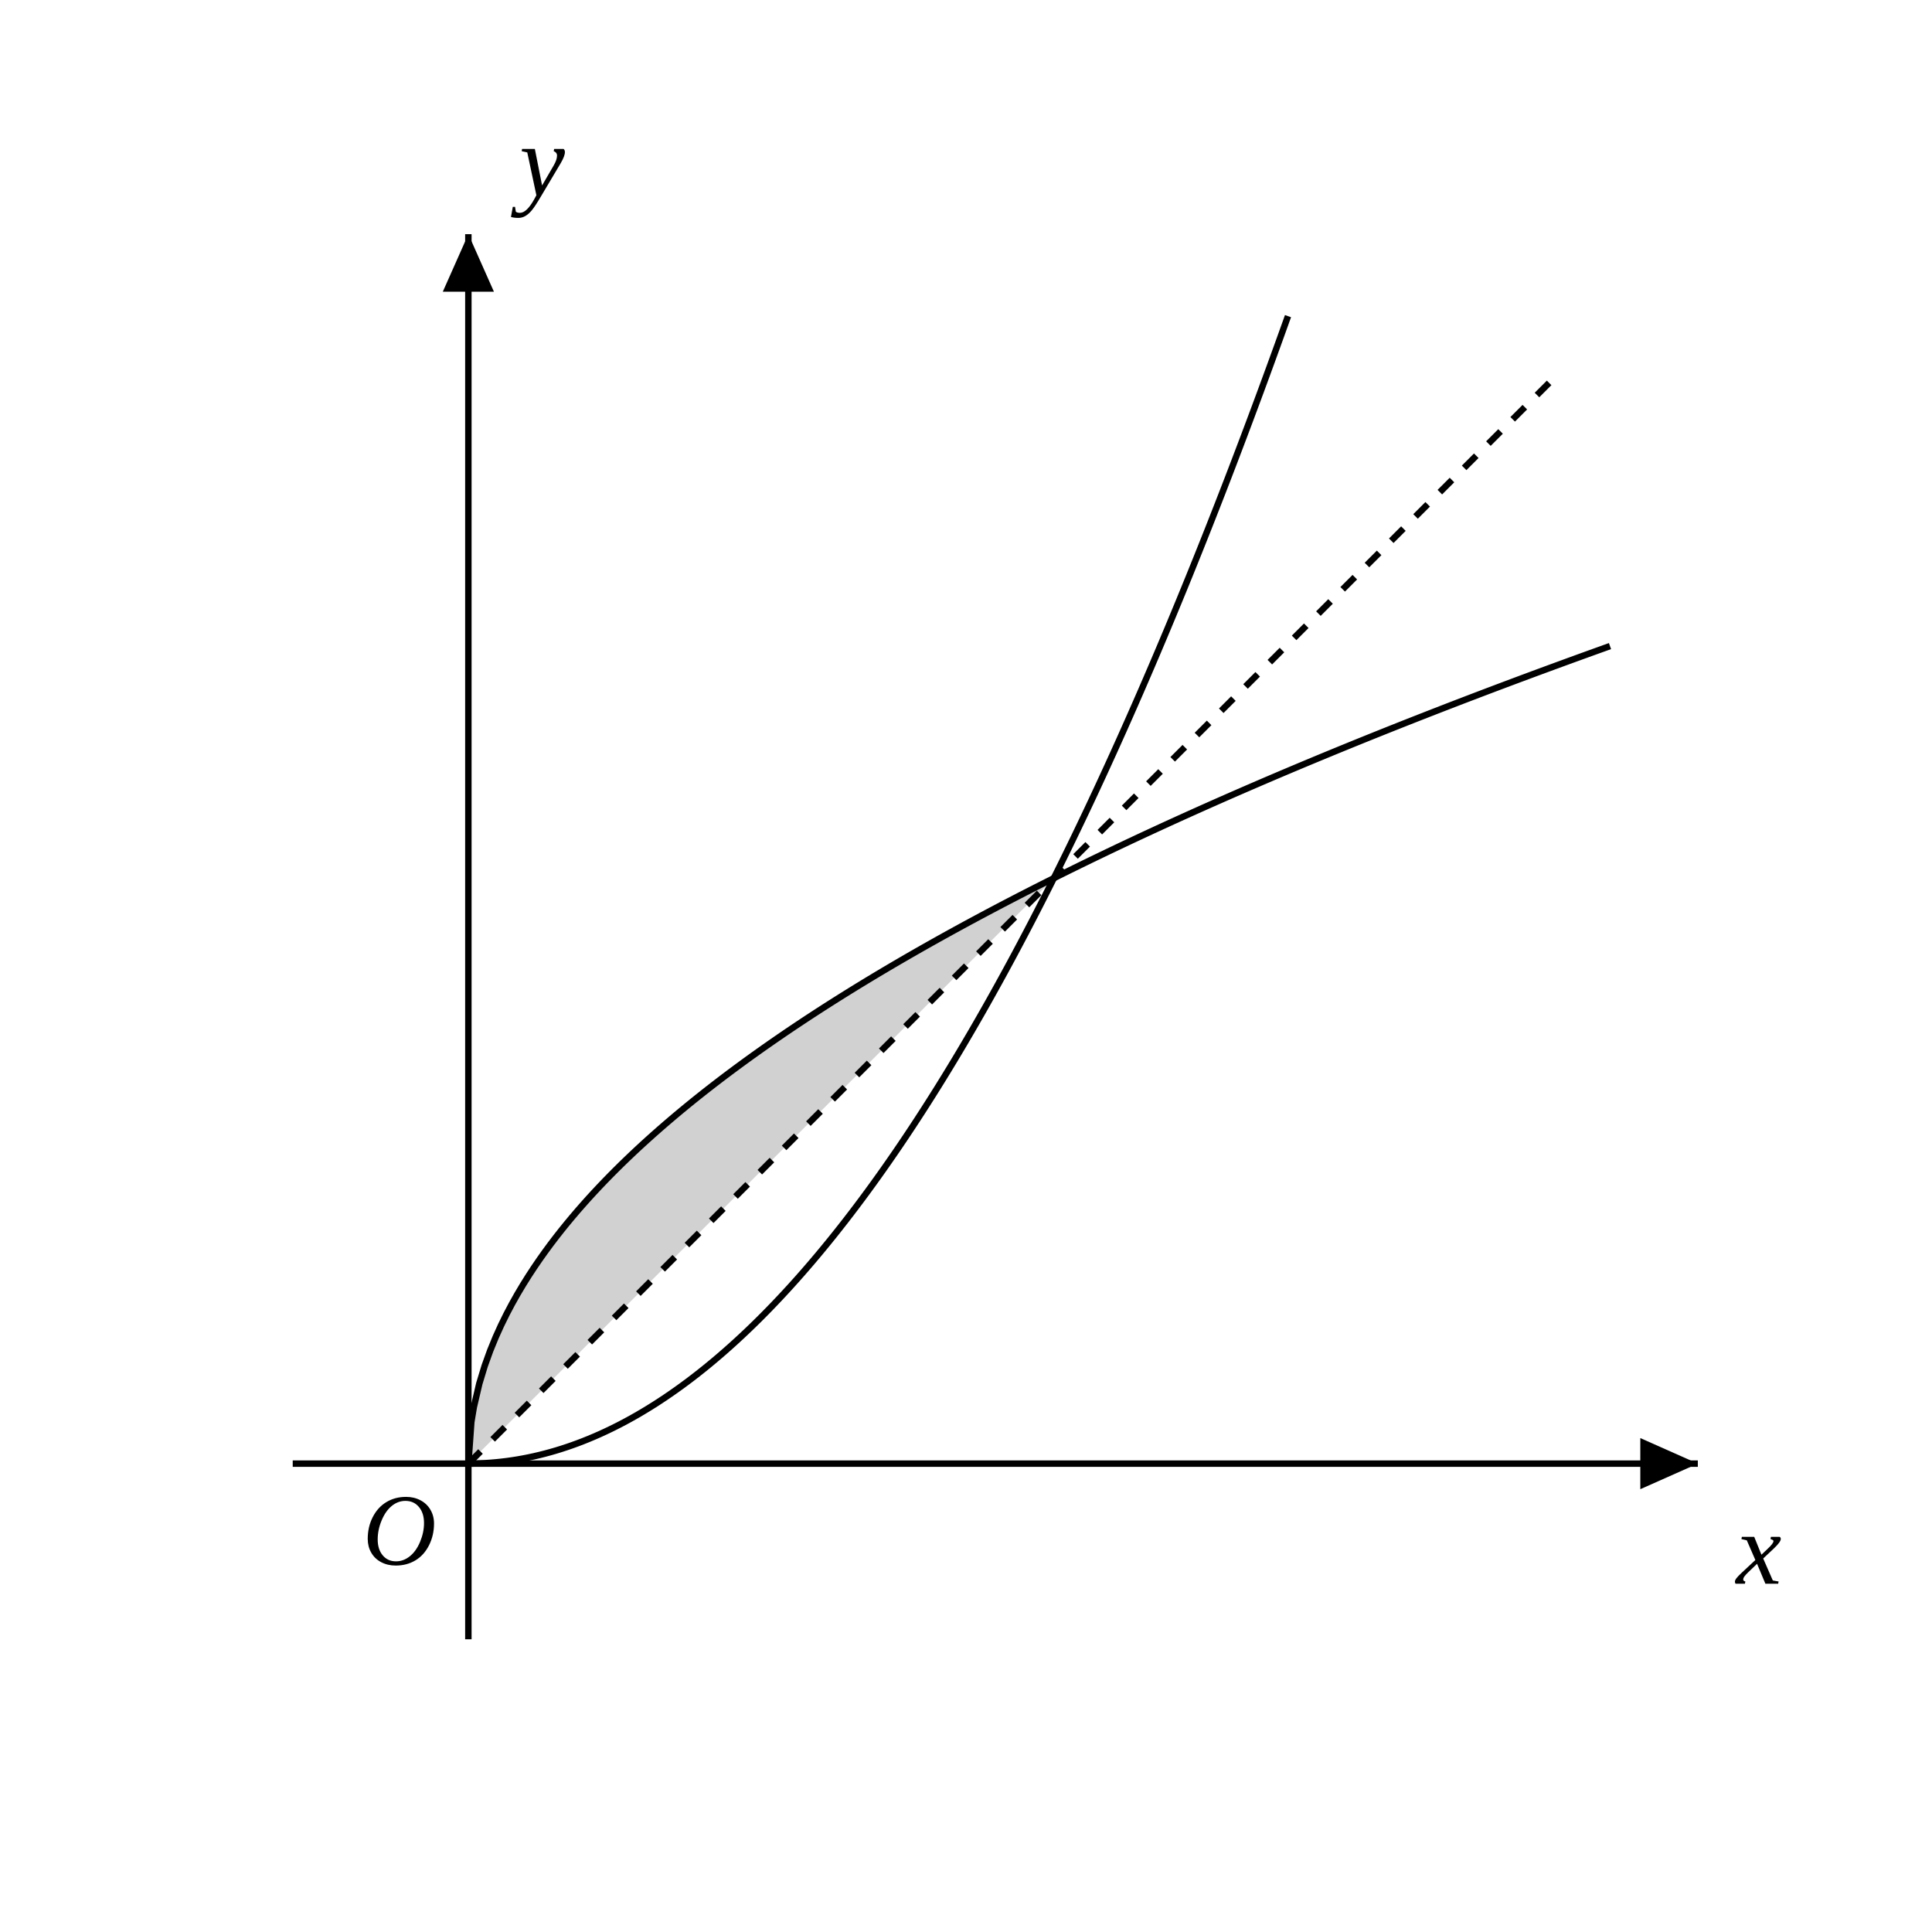
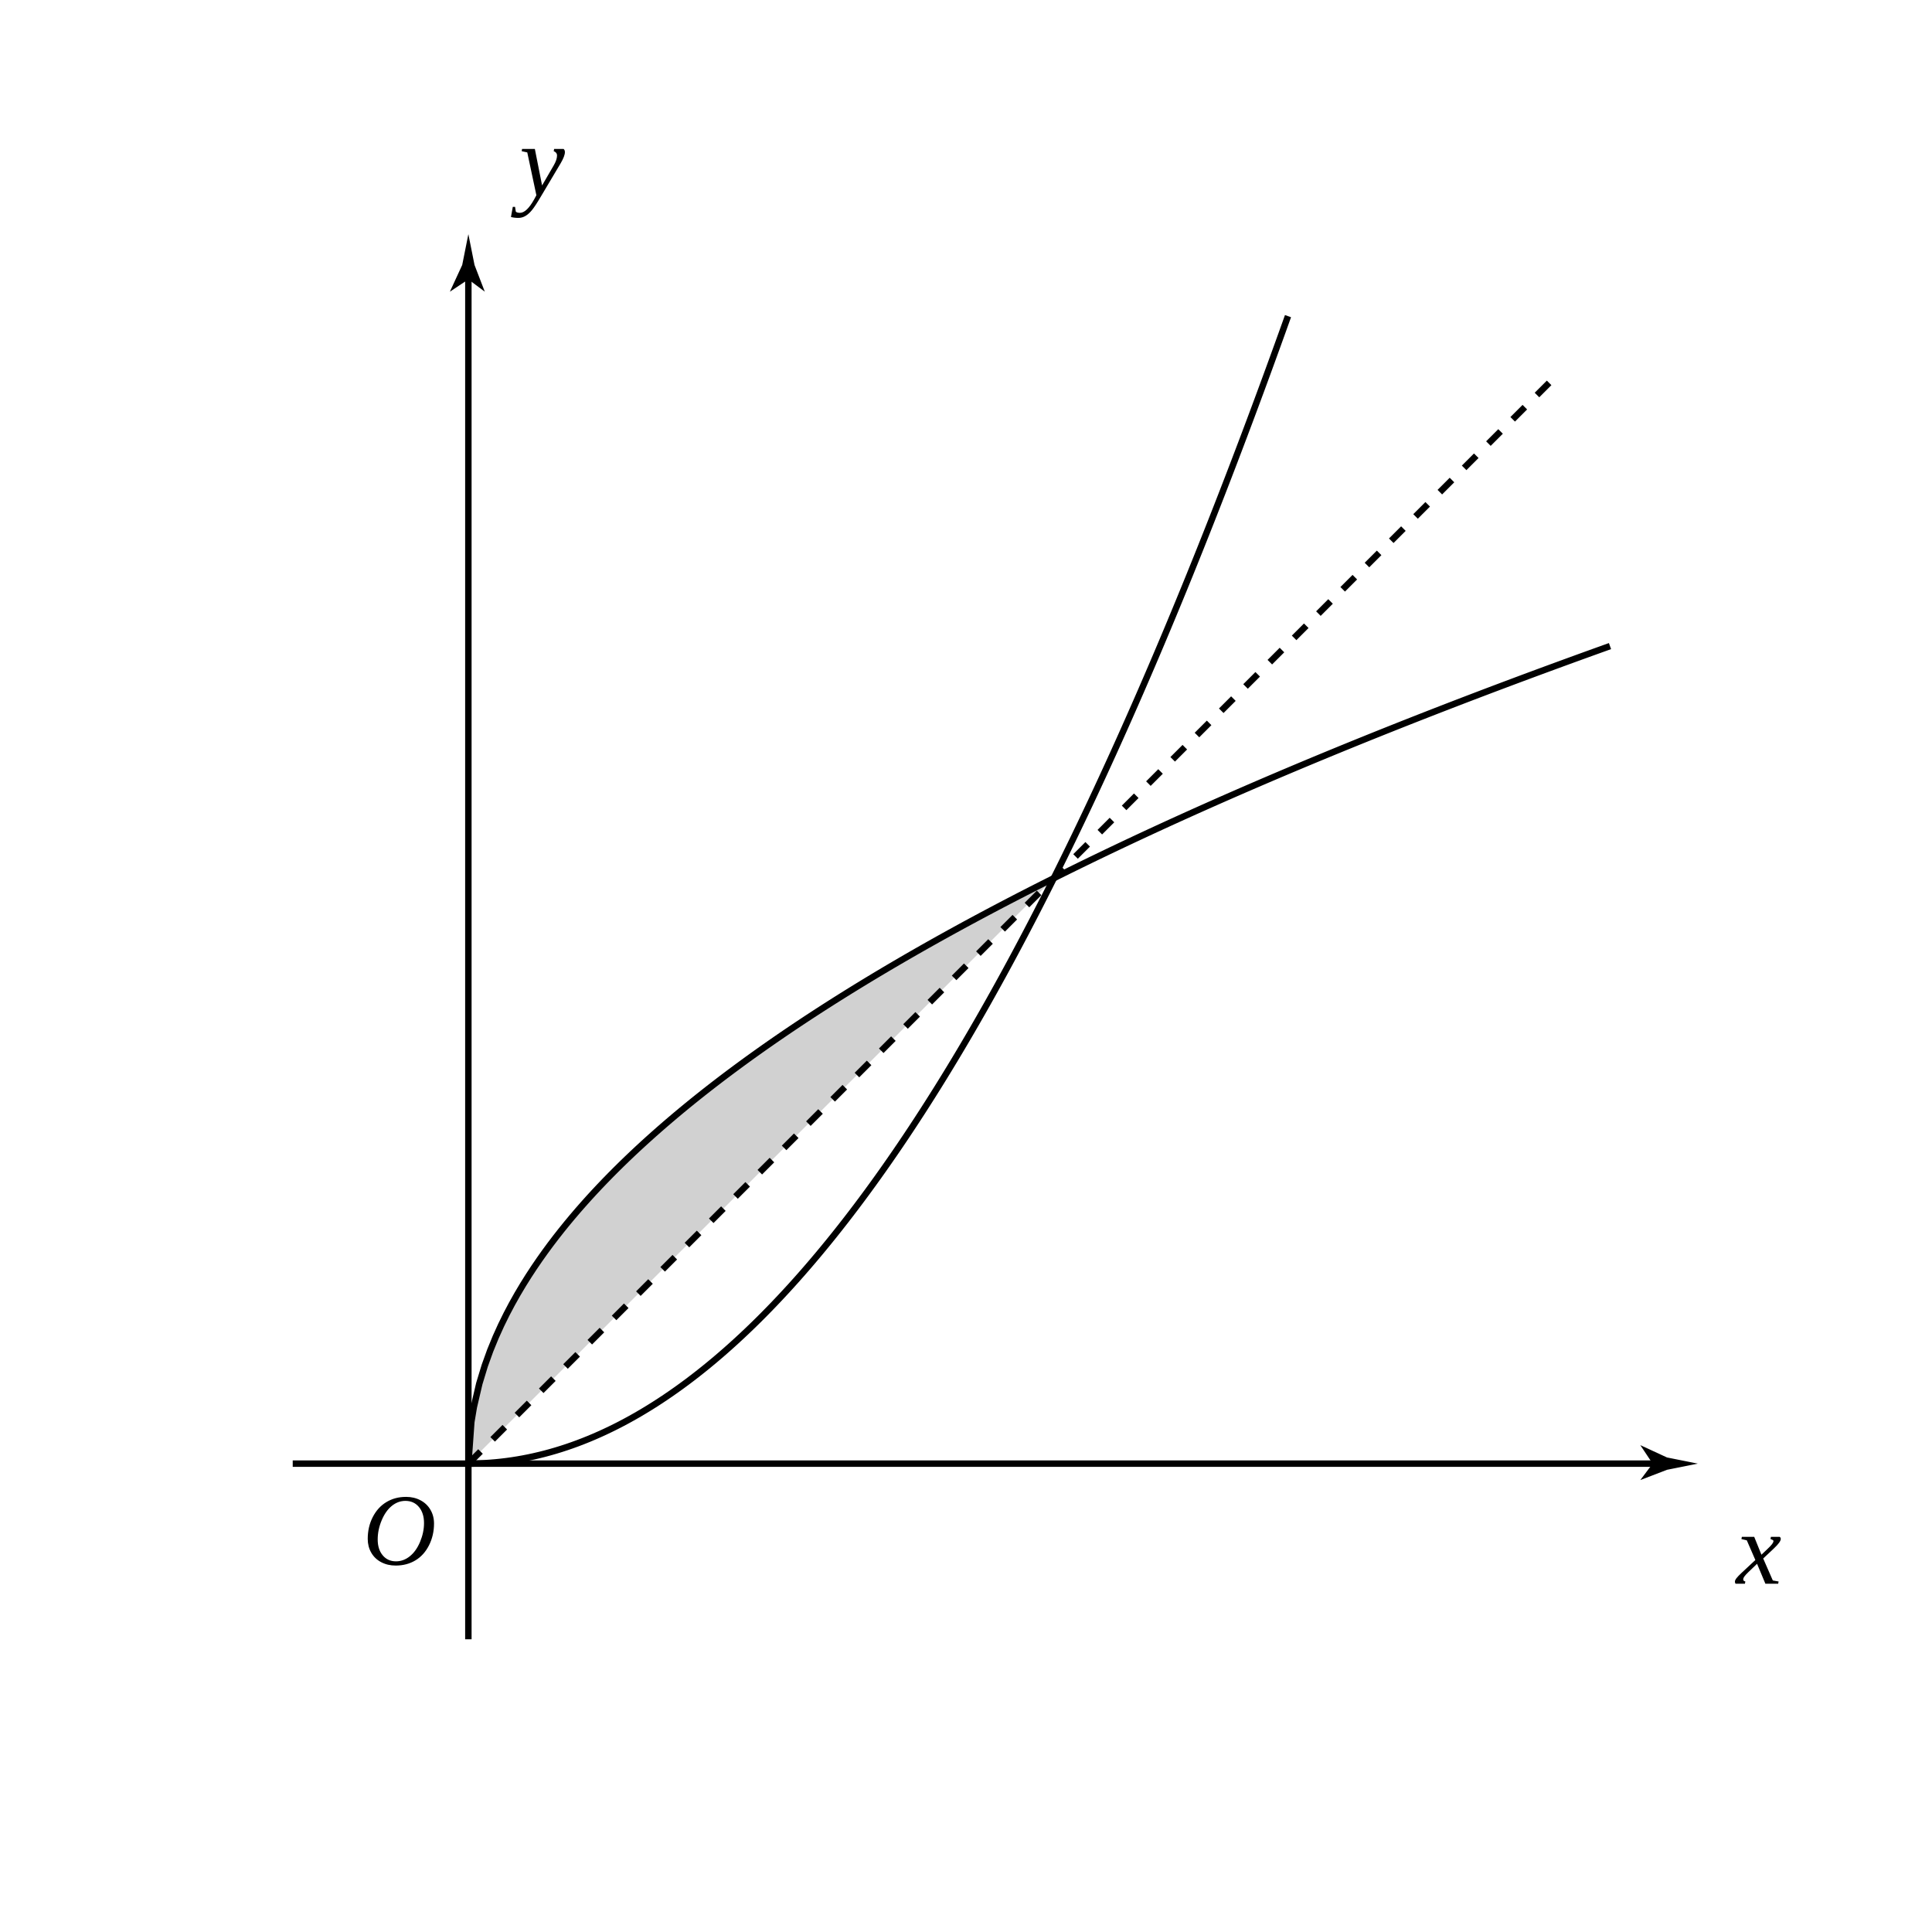
<svg xmlns="http://www.w3.org/2000/svg" width="60mm" height="60mm" viewBox="0 0 709 709">
  <rect x="0" y="0" width="709" height="709" fill="#ffffff" />
  <path d="M 386.726 322.274 L 386.727 322.273 L 386.266 322.504 L 384.629 323.324 L 382.993 324.148 L 381.356 324.975 L 379.72 325.806 L 378.083 326.639 L 376.446 327.476 L 374.81 328.316 L 373.173 329.16 L 371.537 330.007 L 369.9 330.858 L 368.264 331.712 L 366.627 332.57 L 364.991 333.431 L 363.354 334.296 L 361.718 335.164 L 360.081 336.037 L 358.444 336.913 L 356.808 337.793 L 355.171 338.677 L 353.535 339.565 L 351.898 340.457 L 350.262 341.353 L 348.625 342.253 L 346.989 343.157 L 345.352 344.066 L 343.716 344.978 L 342.079 345.895 L 340.443 346.817 L 338.806 347.743 L 337.169 348.674 L 335.533 349.609 L 333.896 350.549 L 332.26 351.494 L 330.623 352.443 L 328.987 353.397 L 327.35 354.357 L 325.714 355.321 L 324.077 356.291 L 322.441 357.266 L 320.804 358.246 L 319.167 359.231 L 317.531 360.223 L 315.894 361.219 L 314.258 362.221 L 312.621 363.23 L 310.985 364.243 L 309.348 365.263 L 307.712 366.289 L 306.075 367.322 L 304.439 368.36 L 302.802 369.405 L 301.166 370.457 L 299.529 371.515 L 297.892 372.58 L 296.256 373.652 L 294.619 374.731 L 292.983 375.817 L 291.346 376.911 L 289.71 378.012 L 288.073 379.121 L 286.437 380.237 L 284.8 381.362 L 283.164 382.495 L 281.527 383.636 L 279.891 384.786 L 278.254 385.944 L 276.617 387.111 L 274.981 388.288 L 273.344 389.474 L 271.708 390.669 L 270.071 391.875 L 268.435 393.09 L 266.798 394.316 L 265.162 395.553 L 263.525 396.8 L 261.889 398.058 L 260.252 399.328 L 258.615 400.61 L 256.979 401.904 L 255.342 403.211 L 253.706 404.53 L 252.069 405.863 L 250.433 407.209 L 248.796 408.569 L 247.16 409.944 L 245.523 411.334 L 243.887 412.74 L 242.25 414.161 L 240.614 415.599 L 238.977 417.055 L 237.34 418.528 L 235.704 420.02 L 234.067 421.531 L 232.431 423.062 L 230.794 424.614 L 229.158 426.187 L 227.521 427.784 L 225.885 429.404 L 224.248 431.048 L 222.612 432.719 L 220.975 434.417 L 219.338 436.143 L 217.702 437.899 L 216.065 439.687 L 214.429 441.508 L 212.792 443.365 L 211.156 445.259 L 209.519 447.194 L 207.883 449.17 L 206.246 451.192 L 204.61 453.263 L 202.973 455.387 L 201.337 457.567 L 199.7 459.808 L 198.063 462.116 L 196.427 464.498 L 194.79 466.961 L 193.154 469.513 L 191.517 472.165 L 189.881 474.93 L 188.244 477.825 L 186.608 480.868 L 185.789 482.452 L 184.971 484.085 L 184.153 485.769 L 183.335 487.51 L 182.516 489.315 L 181.698 491.19 L 180.88 493.146 L 180.061 495.192 L 179.243 497.344 L 178.425 499.619 L 177.607 502.041 L 176.788 504.643 L 175.97 507.473 L 175.561 508.994 L 175.152 510.603 L 174.743 512.316 L 174.334 514.156 L 173.924 516.157 L 173.515 518.37 L 173.106 520.882 L 172.902 522.297 L 172.697 523.862 L 172.492 525.638 L 172.288 527.746 L 172.083 530.492 L 171.981 532.433 L 171.93 533.806 L 171.904 534.777 L 171.879 537.121 L 173.431 535.569 L 174.984 534.016 L 176.537 532.463 L 178.089 530.911 L 179.642 529.358 L 181.194 527.806 L 182.747 526.253 L 184.3 524.7 L 185.852 523.148 L 187.405 521.595 L 188.958 520.042 L 190.51 518.49 L 192.063 516.937 L 193.615 515.385 L 195.168 513.832 L 196.721 512.279 L 198.273 510.727 L 199.826 509.174 L 201.378 507.622 L 202.931 506.069 L 204.484 504.516 L 206.036 502.964 L 207.589 501.411 L 209.142 499.858 L 210.694 498.306 L 212.247 496.753 L 213.799 495.201 L 215.352 493.648 L 216.905 492.095 L 218.457 490.543 L 220.01 488.99 L 221.562 487.438 L 223.115 485.885 L 224.668 484.332 L 226.22 482.78 L 227.773 481.227 L 229.326 479.674 L 230.878 478.122 L 232.431 476.569 L 233.983 475.017 L 235.536 473.464 L 237.089 471.911 L 238.641 470.359 L 240.194 468.806 L 241.747 467.253 L 243.299 465.701 L 244.852 464.148 L 246.404 462.596 L 247.957 461.043 L 249.51 459.49 L 251.062 457.938 L 252.615 456.385 L 254.167 454.833 L 255.72 453.28 L 257.273 451.727 L 258.825 450.175 L 260.378 448.622 L 261.931 447.069 L 263.483 445.517 L 265.036 443.964 L 266.588 442.412 L 268.141 440.859 L 269.694 439.306 L 271.246 437.754 L 272.799 436.201 L 274.351 434.649 L 275.904 433.096 L 277.457 431.543 L 279.009 429.991 L 280.562 428.438 L 282.115 426.885 L 283.667 425.333 L 285.22 423.78 L 286.772 422.228 L 288.325 420.675 L 289.878 419.122 L 291.43 417.57 L 292.983 416.017 L 294.535 414.465 L 296.088 412.912 L 297.641 411.359 L 299.193 409.807 L 300.746 408.254 L 302.299 406.701 L 303.851 405.149 L 305.404 403.596 L 306.956 402.044 L 308.509 400.491 L 310.062 398.938 L 311.614 397.386 L 313.167 395.833 L 314.719 394.281 L 316.272 392.728 L 317.825 391.175 L 319.377 389.623 L 320.93 388.07 L 322.483 386.517 L 324.035 384.965 L 325.588 383.412 L 327.14 381.86 L 328.693 380.307 L 330.246 378.754 L 331.798 377.202 L 333.351 375.649 L 334.903 374.097 L 336.456 372.544 L 338.009 370.991 L 339.561 369.439 L 341.114 367.886 L 342.667 366.333 L 344.219 364.781 L 345.772 363.228 L 347.324 361.676 L 348.877 360.123 L 350.43 358.57 L 351.982 357.018 L 353.535 355.465 L 355.087 353.913 L 356.64 352.36 L 358.193 350.807 L 359.745 349.255 L 361.298 347.702 L 362.851 346.149 L 364.403 344.597 L 365.956 343.044 L 367.508 341.492 L 369.061 339.939 L 370.614 338.386 L 372.166 336.834 L 373.719 335.281 L 375.271 333.729 L 376.824 332.176 L 378.377 330.623 L 379.929 329.071 L 381.482 327.518 L 383.035 325.965 L 384.587 324.413 L 386.14 322.86 Z" fill="#d1d1d1" fill-opacity="1" fill-rule="evenodd" stroke="none" />
-   <path d="M 107.424 537.121 L 623.061 537.121 M 171.879 601.576 L 171.879 85.939" fill="none" stroke="#000000" stroke-width="2.363" />
-   <polygon points="623.061,537.121 601.957,527.742 601.957,546.501" fill="#000000" />
-   <polygon points="171.879,85.939 162.499,107.043 181.258,107.043" fill="#000000" />
+   <path d="M 107.424 537.121 L 612.509 537.121 M 171.879 601.576 L 171.879 96.491" fill="none" stroke="#000000" stroke-width="2.363" />
+   <polygon points="611.755,539.382 623.061,537.121 611.755,534.86 601.957,530.338 606.479,537.121 601.957,543.151" fill="#000000" />
+   <polygon points="174.14,97.245 171.879,85.939 169.618,97.245 165.095,107.043 171.879,102.521 177.908,107.043" fill="#000000" />
  <text x="637.13" y="555.88" font-family="'Times New Roman', Times, 'Batang', serif" font-size="37.518" font-style="italic" fill="#000000" text-anchor="start" dominant-baseline="hanging">x</text>
  <text x="190.638" y="71.87" font-family="'Times New Roman', Times, 'Batang', serif" font-size="37.518" font-style="italic" fill="#000000" text-anchor="start" dominant-baseline="alphabetic">y</text>
  <text x="160.154" y="548.846" font-family="'Times New Roman', Times, 'Batang', serif" font-size="37.518" font-style="italic" fill="#000000" text-anchor="end" dominant-baseline="hanging">O</text>
  <path d="M 171.879 537.121 L 173.884 537.102 L 175.889 537.046 L 177.895 536.953 L 179.9 536.822 L 181.905 536.653 L 183.91 536.447 L 185.916 536.204 L 187.921 535.923 L 189.926 535.605 L 191.931 535.25 L 193.937 534.857 L 195.942 534.426 L 197.947 533.958 L 199.952 533.453 L 201.958 532.91 L 203.963 532.33 L 205.968 531.712 L 207.973 531.057 L 209.979 530.365 L 211.984 529.635 L 213.989 528.868 L 215.994 528.063 L 218 527.221 L 220.005 526.341 L 222.01 525.424 L 224.015 524.469 L 226.021 523.477 L 228.026 522.448 L 230.031 521.381 L 232.036 520.277 L 234.042 519.135 L 236.047 517.956 L 238.052 516.74 L 240.057 515.486 L 242.063 514.194 L 244.068 512.866 L 246.073 511.499 L 248.078 510.096 L 250.084 508.655 L 252.089 507.176 L 254.094 505.66 L 256.099 504.107 L 258.105 502.516 L 260.11 500.888 L 262.115 499.222 L 264.12 497.519 L 266.126 495.778 L 268.131 494 L 270.136 492.185 L 272.141 490.332 L 274.147 488.442 L 276.152 486.514 L 278.157 484.549 L 280.162 482.546 L 282.168 480.506 L 284.173 478.429 L 286.178 476.314 L 288.183 474.162 L 290.189 471.972 L 292.194 469.745 L 294.199 467.48 L 296.204 465.178 L 298.21 462.839 L 300.215 460.462 L 302.22 458.047 L 304.225 455.596 L 306.231 453.106 L 308.236 450.58 L 310.241 448.016 L 312.246 445.414 L 314.252 442.775 L 316.257 440.099 L 318.262 437.385 L 320.267 434.634 L 322.273 431.845 L 324.278 429.019 L 326.283 426.156 L 328.288 423.255 L 330.294 420.317 L 332.299 417.341 L 334.304 414.328 L 336.309 411.277 L 338.315 408.189 L 340.32 405.063 L 342.325 401.9 L 344.331 398.7 L 346.336 395.462 L 348.341 392.187 L 350.346 388.874 L 352.352 385.524 L 354.357 382.137 L 356.362 378.712 L 358.367 375.249 L 360.373 371.749 L 362.378 368.212 L 364.383 364.637 L 366.388 361.025 L 368.394 357.376 L 370.399 353.689 L 372.404 349.964 L 374.409 346.202 L 376.415 342.403 L 378.42 338.566 L 380.425 334.692 L 382.43 330.781 L 384.436 326.832 L 386.441 322.845 L 388.446 318.821 L 390.451 314.76 L 392.457 310.661 L 394.462 306.525 L 396.467 302.352 L 398.472 298.141 L 400.478 293.892 L 402.483 289.606 L 404.488 285.283 L 406.493 280.922 L 408.499 276.524 L 410.504 272.088 L 412.509 267.615 L 414.514 263.105 L 416.52 258.557 L 418.525 253.972 L 420.53 249.349 L 422.535 244.689 L 424.541 239.991 L 426.546 235.256 L 428.551 230.483 L 430.556 225.673 L 432.562 220.826 L 434.567 215.941 L 436.572 211.019 L 438.577 206.059 L 440.583 201.062 L 442.588 196.028 L 444.593 190.956 L 446.598 185.846 L 448.604 180.7 L 450.609 175.515 L 452.614 170.294 L 454.619 165.035 L 456.625 159.738 L 458.63 154.404 L 460.635 149.033 L 462.64 143.624 L 464.646 138.178 L 466.651 132.694 L 468.656 127.173 L 470.661 121.614 L 472.667 116.018" fill="none" stroke="#000000" stroke-opacity="1" stroke-width="2.363" />
  <path d="M 171.879 537.121 L 172.967 521.827 L 173.883 516.368 L 175.888 507.772 L 177.892 501.176 L 179.897 495.616 L 181.902 490.717 L 183.906 486.287 L 185.911 482.214 L 187.915 478.423 L 189.92 474.863 L 191.924 471.495 L 193.929 468.292 L 195.934 465.231 L 197.938 462.296 L 199.943 459.471 L 201.947 456.746 L 203.952 454.11 L 205.956 451.555 L 207.961 449.075 L 209.966 446.662 L 211.97 444.312 L 213.975 442.02 L 215.979 439.782 L 217.984 437.594 L 219.988 435.454 L 221.993 433.357 L 223.998 431.302 L 226.002 429.287 L 228.007 427.308 L 230.011 425.364 L 232.016 423.454 L 234.02 421.575 L 236.025 419.726 L 238.03 417.906 L 240.034 416.113 L 242.039 414.346 L 244.043 412.604 L 246.048 410.887 L 248.052 409.192 L 250.057 407.52 L 252.061 405.869 L 254.066 404.239 L 256.071 402.628 L 258.075 401.036 L 260.08 399.463 L 262.084 397.907 L 264.089 396.369 L 266.093 394.847 L 268.098 393.342 L 270.103 391.852 L 272.107 390.377 L 274.112 388.917 L 276.116 387.471 L 278.121 386.039 L 280.125 384.62 L 282.13 383.214 L 284.135 381.822 L 286.139 380.441 L 288.144 379.073 L 290.148 377.716 L 292.153 376.371 L 294.157 375.037 L 296.162 373.714 L 298.167 372.401 L 300.171 371.099 L 302.176 369.807 L 304.18 368.525 L 306.185 367.252 L 308.189 365.989 L 310.194 364.736 L 312.198 363.491 L 314.203 362.255 L 316.208 361.028 L 318.212 359.809 L 320.217 358.599 L 322.221 357.397 L 324.226 356.203 L 326.23 355.016 L 328.235 353.838 L 330.24 352.666 L 332.244 351.503 L 334.249 350.346 L 336.253 349.197 L 338.258 348.054 L 340.262 346.919 L 342.267 345.79 L 344.272 344.668 L 346.276 343.552 L 348.281 342.443 L 350.285 341.34 L 352.29 340.243 L 354.294 339.152 L 356.299 338.067 L 358.304 336.989 L 360.308 335.915 L 362.313 334.848 L 364.317 333.786 L 366.322 332.73 L 368.326 331.679 L 370.331 330.634 L 372.336 329.593 L 374.34 328.558 L 376.345 327.528 L 378.349 326.503 L 380.354 325.483 L 382.358 324.468 L 384.363 323.458 L 386.367 322.453 L 388.372 321.452 L 390.377 320.456 L 392.381 319.464 L 394.386 318.477 L 396.39 317.494 L 398.395 316.516 L 400.399 315.542 L 402.404 314.572 L 404.409 313.607 L 406.413 312.645 L 408.418 311.688 L 410.422 310.735 L 412.427 309.786 L 414.431 308.841 L 416.436 307.899 L 418.441 306.962 L 420.445 306.028 L 422.45 305.098 L 424.454 304.172 L 426.459 303.249 L 428.463 302.33 L 430.468 301.415 L 432.473 300.503 L 434.477 299.595 L 436.482 298.69 L 438.486 297.788 L 440.491 296.89 L 442.495 295.996 L 444.5 295.104 L 446.504 294.216 L 448.509 293.331 L 450.514 292.449 L 452.518 291.571 L 454.523 290.696 L 456.527 289.823 L 458.532 288.954 L 460.536 288.088 L 462.541 287.225 L 464.546 286.364 L 466.55 285.507 L 468.555 284.653 L 470.559 283.801 L 472.564 282.953 L 474.568 282.107 L 476.573 281.264 L 478.578 280.423 L 480.582 279.586 L 482.587 278.751 L 484.591 277.919 L 486.596 277.09 L 488.6 276.263 L 490.605 275.439 L 492.61 274.617 L 494.614 273.798 L 496.619 272.981 L 498.623 272.167 L 500.628 271.356 L 502.632 270.547 L 504.637 269.74 L 506.642 268.936 L 508.646 268.134 L 510.651 267.335 L 512.655 266.538 L 514.66 265.743 L 516.664 264.951 L 518.669 264.161 L 520.673 263.373 L 522.678 262.588 L 524.683 261.804 L 526.687 261.023 L 528.692 260.244 L 530.696 259.468 L 532.701 258.693 L 534.705 257.921 L 536.71 257.151 L 538.715 256.383 L 540.719 255.617 L 542.724 254.853 L 544.728 254.091 L 546.733 253.331 L 548.737 252.573 L 550.742 251.818 L 552.747 251.064 L 554.751 250.312 L 556.756 249.562 L 558.76 248.814 L 560.765 248.068 L 562.769 247.324 L 564.774 246.582 L 566.779 245.842 L 568.783 245.104 L 570.788 244.367 L 572.792 243.632 L 574.797 242.9 L 576.801 242.169 L 578.806 241.439 L 580.81 240.712 L 582.815 239.987 L 584.82 239.263 L 586.824 238.541 L 588.829 237.82 L 590.833 237.102" fill="none" stroke="#000000" stroke-opacity="1" stroke-width="2.363" />
  <path d="M 171.879 537.121 L 173.876 535.124 L 175.873 533.127 L 176.335 532.665 M 180.791 528.209 L 181.865 527.135 L 183.863 525.137 L 185.248 523.752 M 189.704 519.296 L 189.855 519.145 L 191.852 517.148 L 193.849 515.151 L 194.161 514.839 M 198.617 510.383 L 199.841 509.159 L 201.839 507.161 L 203.073 505.927 M 207.53 501.47 L 207.831 501.169 L 209.828 499.172 L 211.825 497.175 L 211.986 497.014 M 216.442 492.558 L 217.817 491.183 L 219.815 489.185 L 220.899 488.101 M 225.355 483.645 L 225.807 483.193 L 227.804 481.196 L 229.802 479.198 L 229.811 479.189 M 234.268 474.732 L 235.794 473.206 L 237.791 471.209 L 238.724 470.276 M 243.18 465.82 L 243.783 465.217 L 245.78 463.22 L 247.637 461.363 M 252.093 456.907 L 253.77 455.23 L 255.767 453.233 L 256.549 452.451 M 261.006 447.994 L 261.759 447.241 L 263.756 445.244 L 265.462 443.538 M 269.918 439.082 L 271.746 437.254 L 273.743 435.257 L 274.375 434.625 M 278.831 430.169 L 279.735 429.265 L 281.732 427.268 L 283.287 425.713 M 287.744 421.256 L 289.722 419.278 L 291.719 417.281 L 292.2 416.8 M 296.656 412.344 L 297.711 411.289 L 299.708 409.292 L 301.113 407.887 M 305.569 403.431 L 305.7 403.3 L 307.698 401.302 L 309.695 399.305 L 310.025 398.975 M 314.482 394.518 L 315.687 393.313 L 317.684 391.316 L 318.938 390.062 M 323.394 385.606 L 323.676 385.324 L 325.674 383.326 L 327.671 381.329 L 327.851 381.149 M 332.307 376.693 L 333.663 375.337 L 335.66 373.34 L 336.764 372.236 M 341.22 367.78 L 341.652 367.348 L 343.65 365.35 L 345.647 363.353 L 345.676 363.324 M 350.133 358.867 L 351.639 357.361 L 353.636 355.364 L 354.589 354.411 M 359.045 349.955 L 359.628 349.372 L 361.626 347.374 L 363.502 345.498 M 367.958 341.042 L 369.615 339.385 L 371.612 337.388 L 372.414 336.586 M 376.871 332.129 L 377.604 331.396 L 379.602 329.398 L 381.327 327.673 M 385.783 323.217 L 387.591 321.409 L 389.588 319.412 L 390.24 318.76 M 394.696 314.304 L 395.58 313.42 L 397.578 311.422 L 399.152 309.848 M 403.609 305.391 L 405.567 303.433 L 407.564 301.436 L 408.065 300.935 M 412.521 296.479 L 413.556 295.444 L 415.554 293.446 L 416.978 292.022 M 421.434 287.566 L 421.546 287.454 L 423.543 285.457 L 425.54 283.46 L 425.89 283.11 M 430.347 278.653 L 431.532 277.468 L 433.53 275.47 L 434.803 274.197 M 439.259 269.741 L 439.522 269.478 L 441.519 267.481 L 443.516 265.484 L 443.716 265.284 M 448.172 260.828 L 449.508 259.492 L 451.506 257.494 L 452.628 256.372 M 457.085 251.915 L 457.498 251.502 L 459.495 249.505 L 461.492 247.508 L 461.541 247.459 M 465.997 243.003 L 467.484 241.516 L 469.482 239.518 L 470.454 238.546 M 474.91 234.09 L 475.474 233.526 L 477.471 231.529 L 479.367 229.633 M 483.823 225.177 L 485.46 223.54 L 487.458 221.542 L 488.279 220.721 M 492.736 216.264 L 493.45 215.55 L 495.447 213.553 L 497.192 211.808 M 501.648 207.352 L 503.436 205.564 L 505.434 203.566 L 506.105 202.895 M 510.561 198.439 L 511.426 197.574 L 513.423 195.577 L 515.017 193.983 M 519.474 189.526 L 521.412 187.588 L 523.41 185.59 L 523.93 185.07 M 528.386 180.614 L 529.402 179.598 L 531.399 177.601 L 532.843 176.157 M 537.299 171.701 L 537.391 171.609 L 539.388 169.612 L 541.386 167.614 L 541.755 167.245 M 546.212 162.788 L 547.378 161.622 L 549.375 159.625 L 550.668 158.332 M 555.124 153.876 L 555.367 153.633 L 557.364 151.636 L 559.362 149.638 L 559.581 149.419 M 564.037 144.963 L 565.354 143.646 L 567.351 141.649 L 568.493 140.507" fill="none" stroke="#000000" stroke-opacity="1" stroke-width="2.363" />
</svg>
